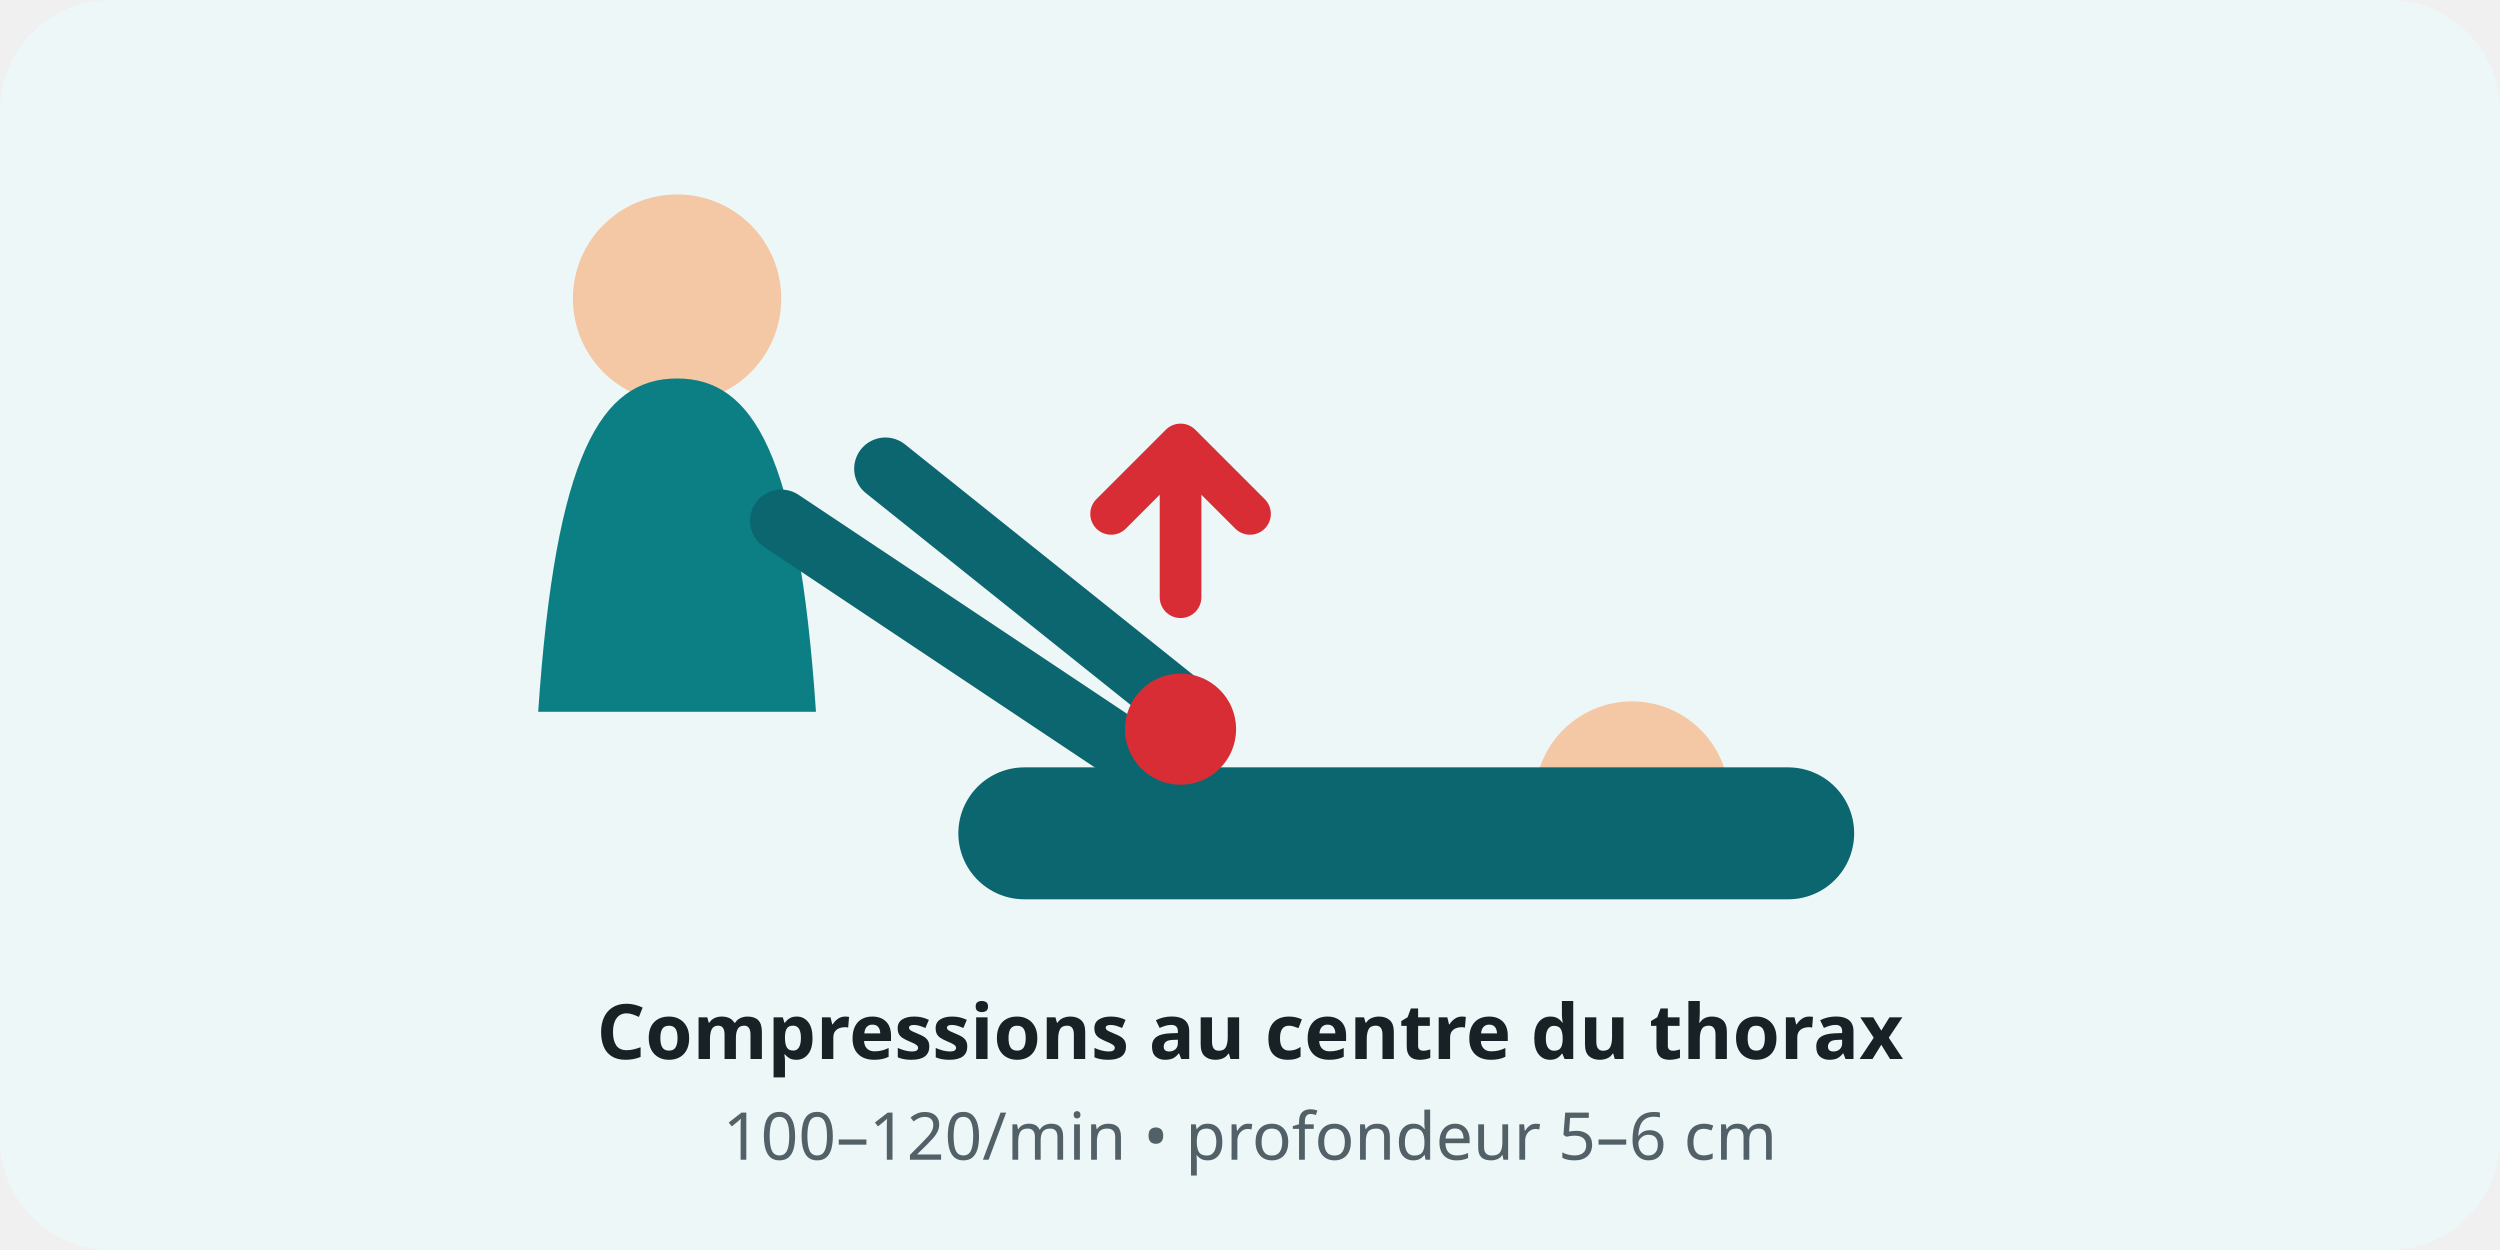
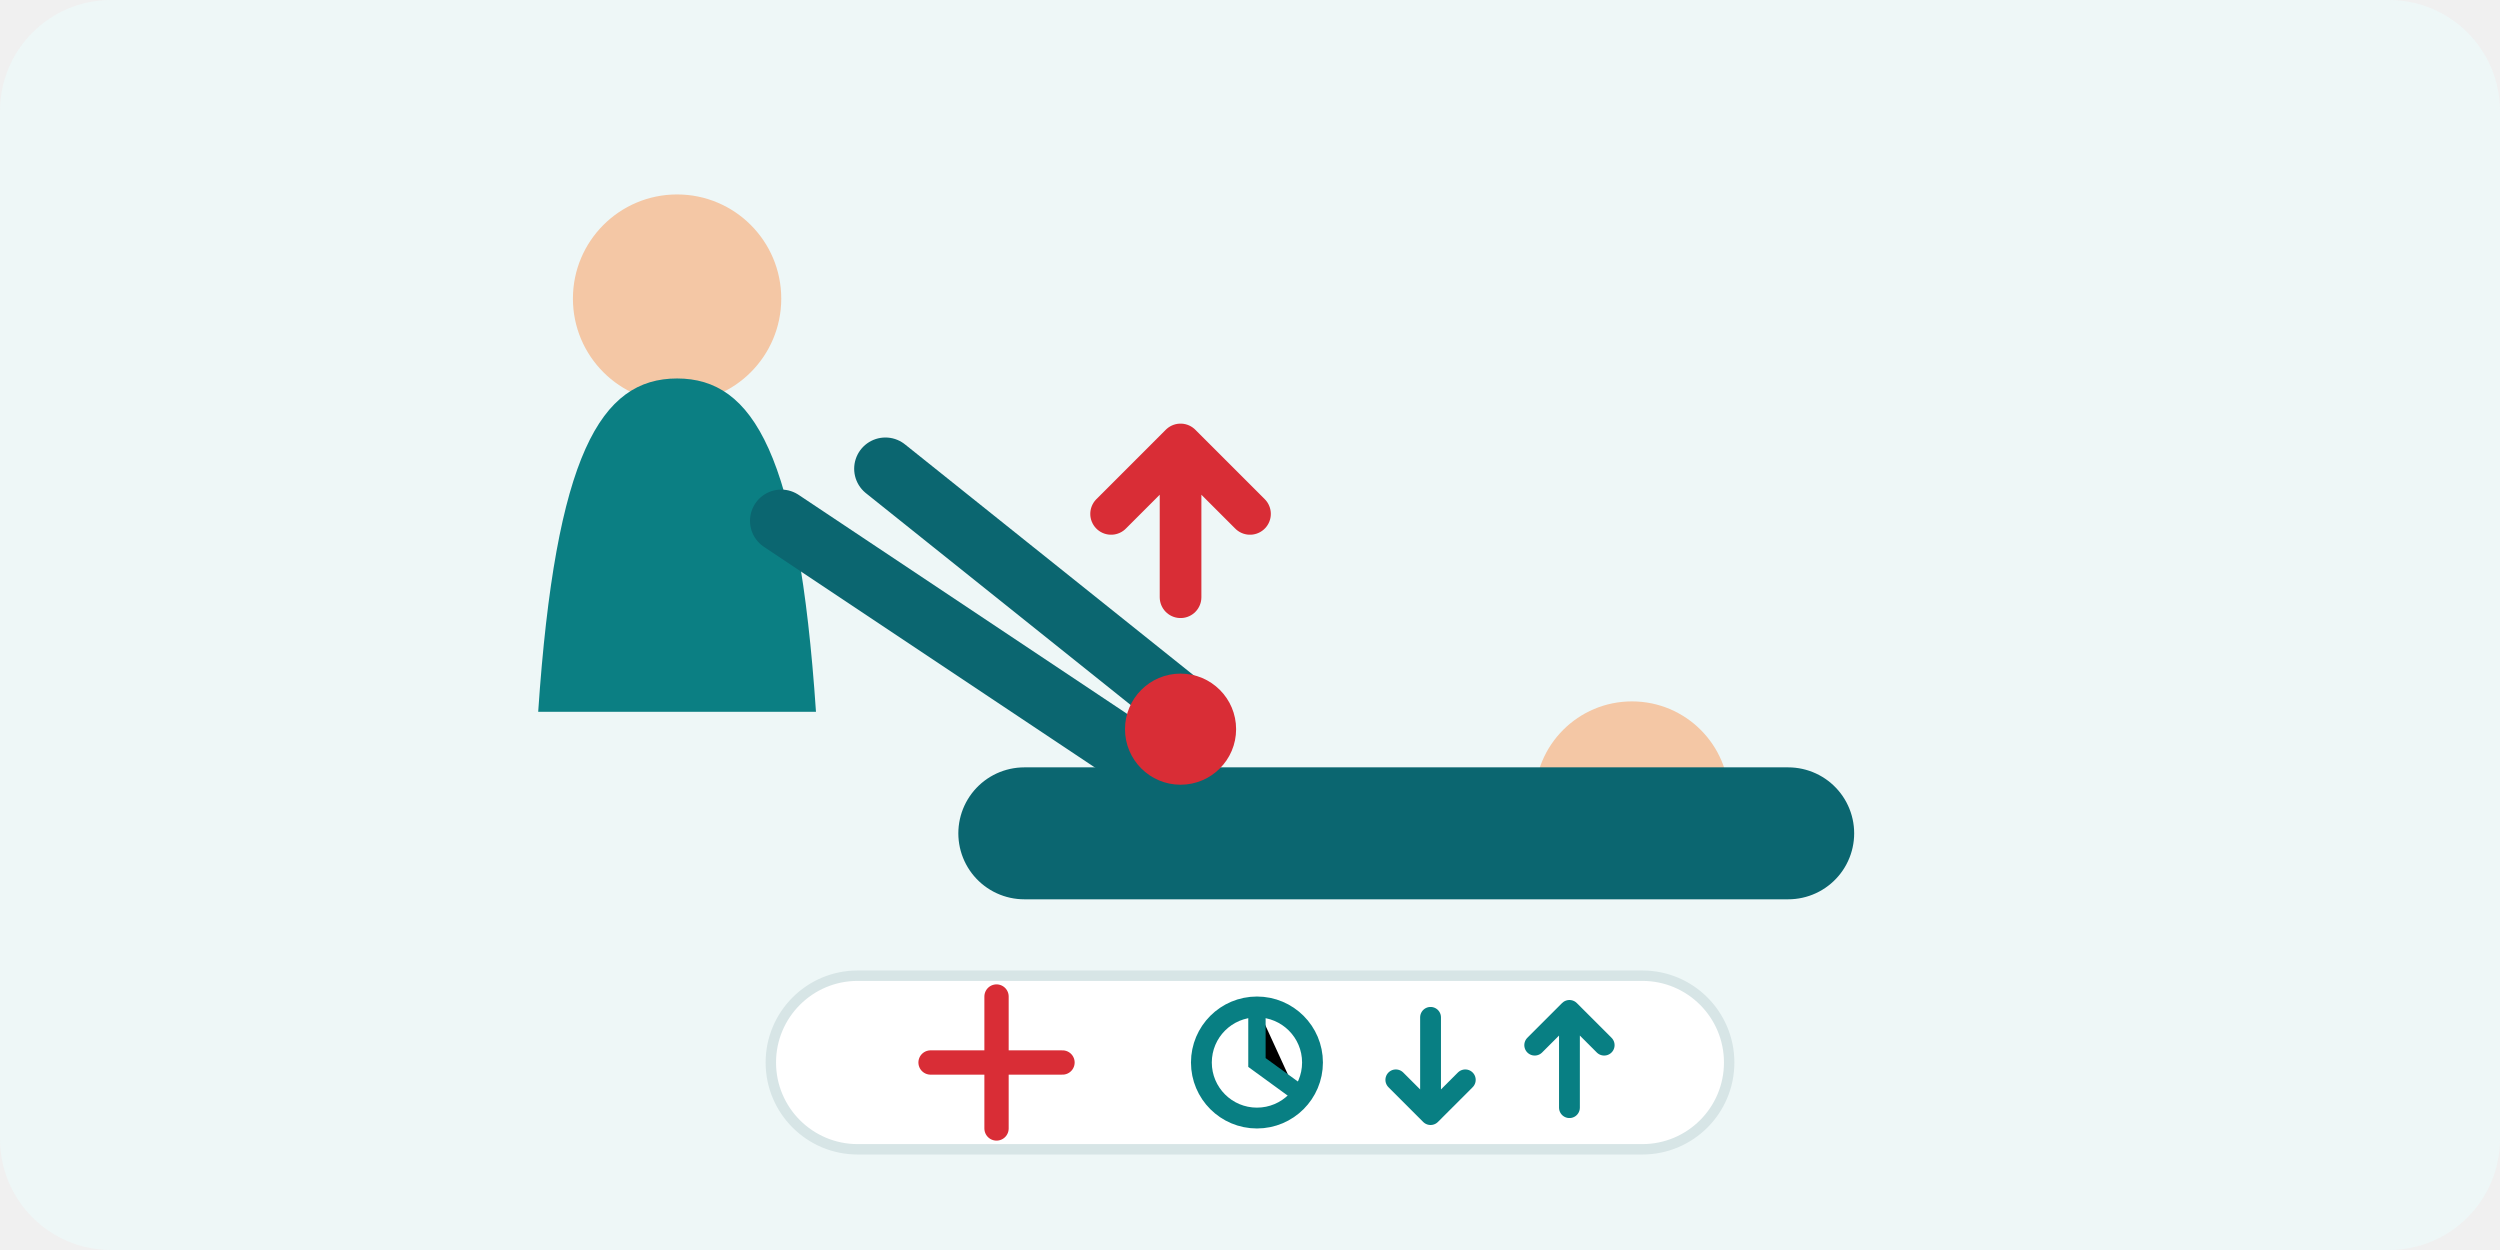
<svg xmlns="http://www.w3.org/2000/svg" viewBox="0 0 720 360">
  <rect width="720" height="360" rx="32" fill="#EEF7F7" />
  <circle cx="195" cy="86" r="30" fill="#F4C7A5" />
  <path d="M155 205c5-74 18-96 40-96s35 22 40 96" fill="#0B7F83" />
  <circle cx="470" cy="230" r="28" fill="#F4C7A5" />
  <path d="M295 240h220" stroke="#0B6670" stroke-width="38" stroke-linecap="round" />
  <path d="M225 150l105 70M255 135l90 72" stroke="#0B6670" stroke-width="18" stroke-linecap="round" />
  <circle cx="340" cy="210" r="16" fill="#D92D36" />
  <path d="M340 172v-44M320 148l20-20 20 20" fill="none" stroke="#D92D36" stroke-width="12" stroke-linecap="round" stroke-linejoin="round" />
-   <text x="360" y="305" text-anchor="middle" font-family="sans-serif" font-size="22" font-weight="700" fill="#172126">Compressions au centre du thorax</text>
-   <text x="360" y="334" text-anchor="middle" font-family="sans-serif" font-size="19" fill="#526168">100–120/min • profondeur 5–6 cm</text>
+   <g transform="translate(360 306)">
+     <rect x="-138" y="-25" width="276" height="50" rx="25" fill="#FFFFFF" stroke="#D7E5E6" stroke-width="3" />
+     <path d="M-92 0h38m-19-19v38" stroke="#D92D36" stroke-width="7" stroke-linecap="round" />
+     <circle cx="2" cy="0" r="16" fill="none" stroke="#087F83" stroke-width="6" />
+     <path d="M2-16V0l11 8" stroke="#087F83" stroke-width="5" stroke-linecap="round" />
+     <path d="M52-13v26m-10-8l10 10 10-10M92 13v-26m-10 8l10-10 10 10" fill="none" stroke="#087F83" stroke-width="6" stroke-linecap="round" stroke-linejoin="round" />
+   </g>
</svg>
